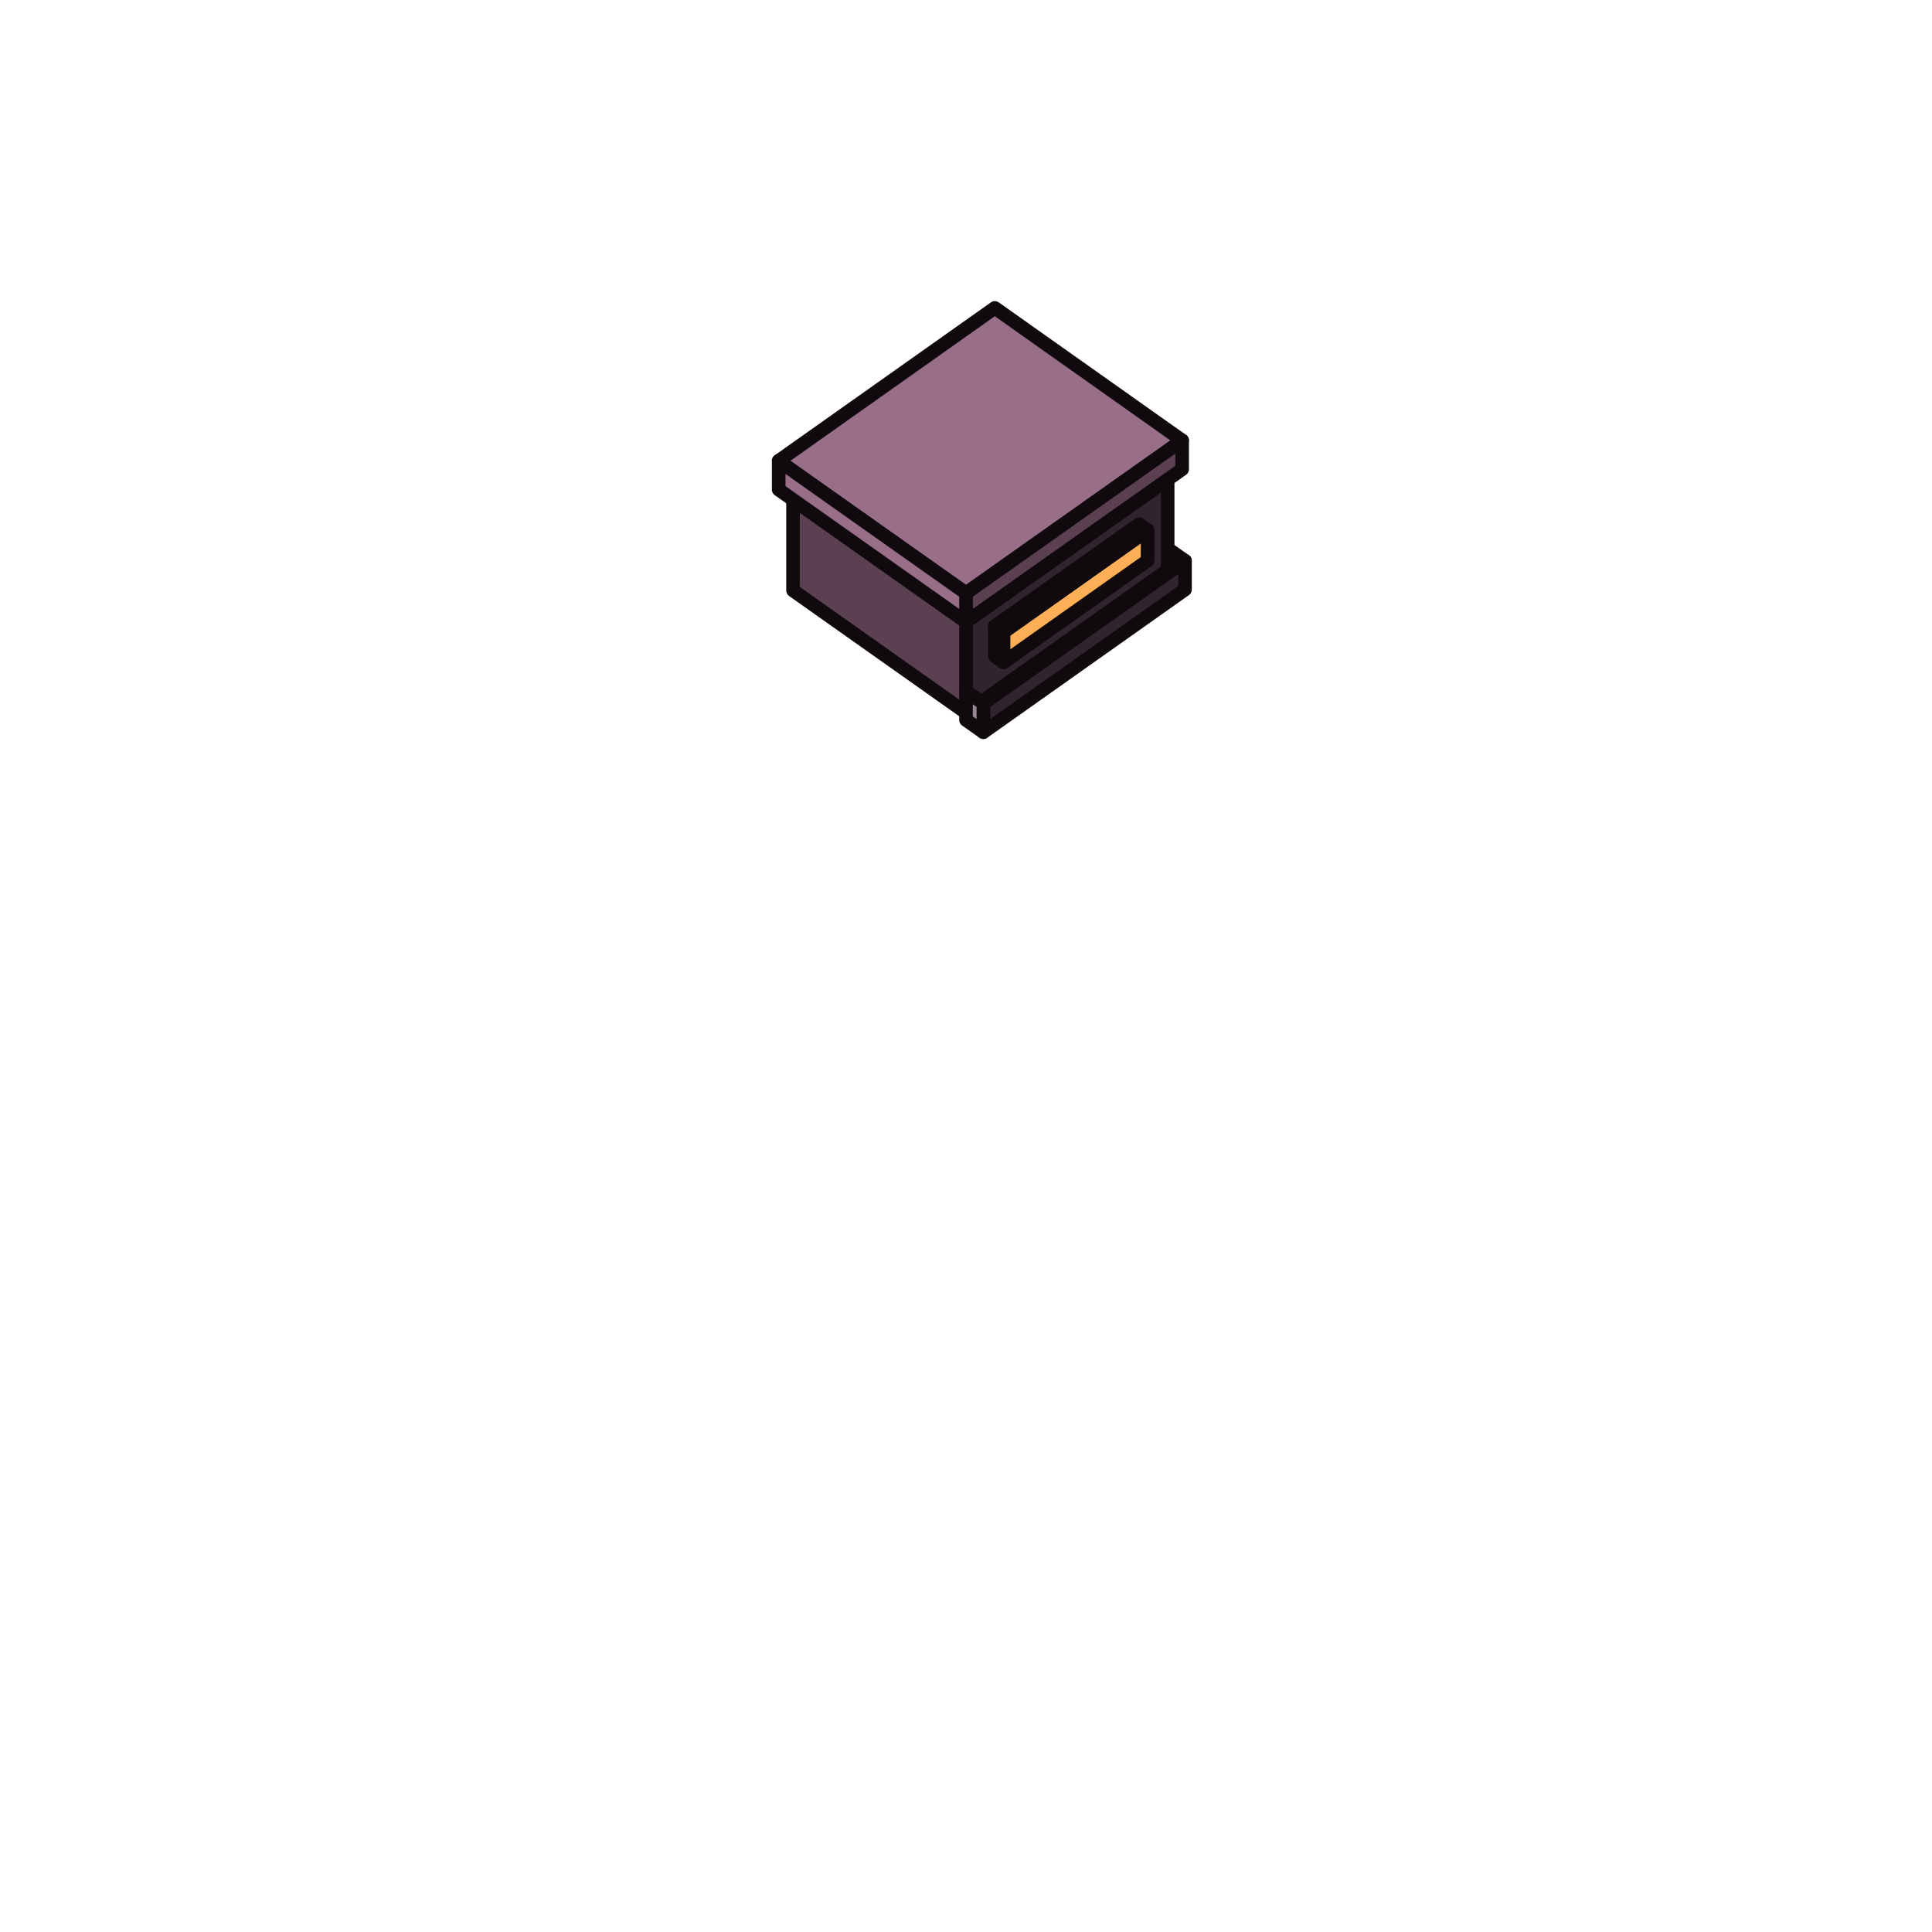
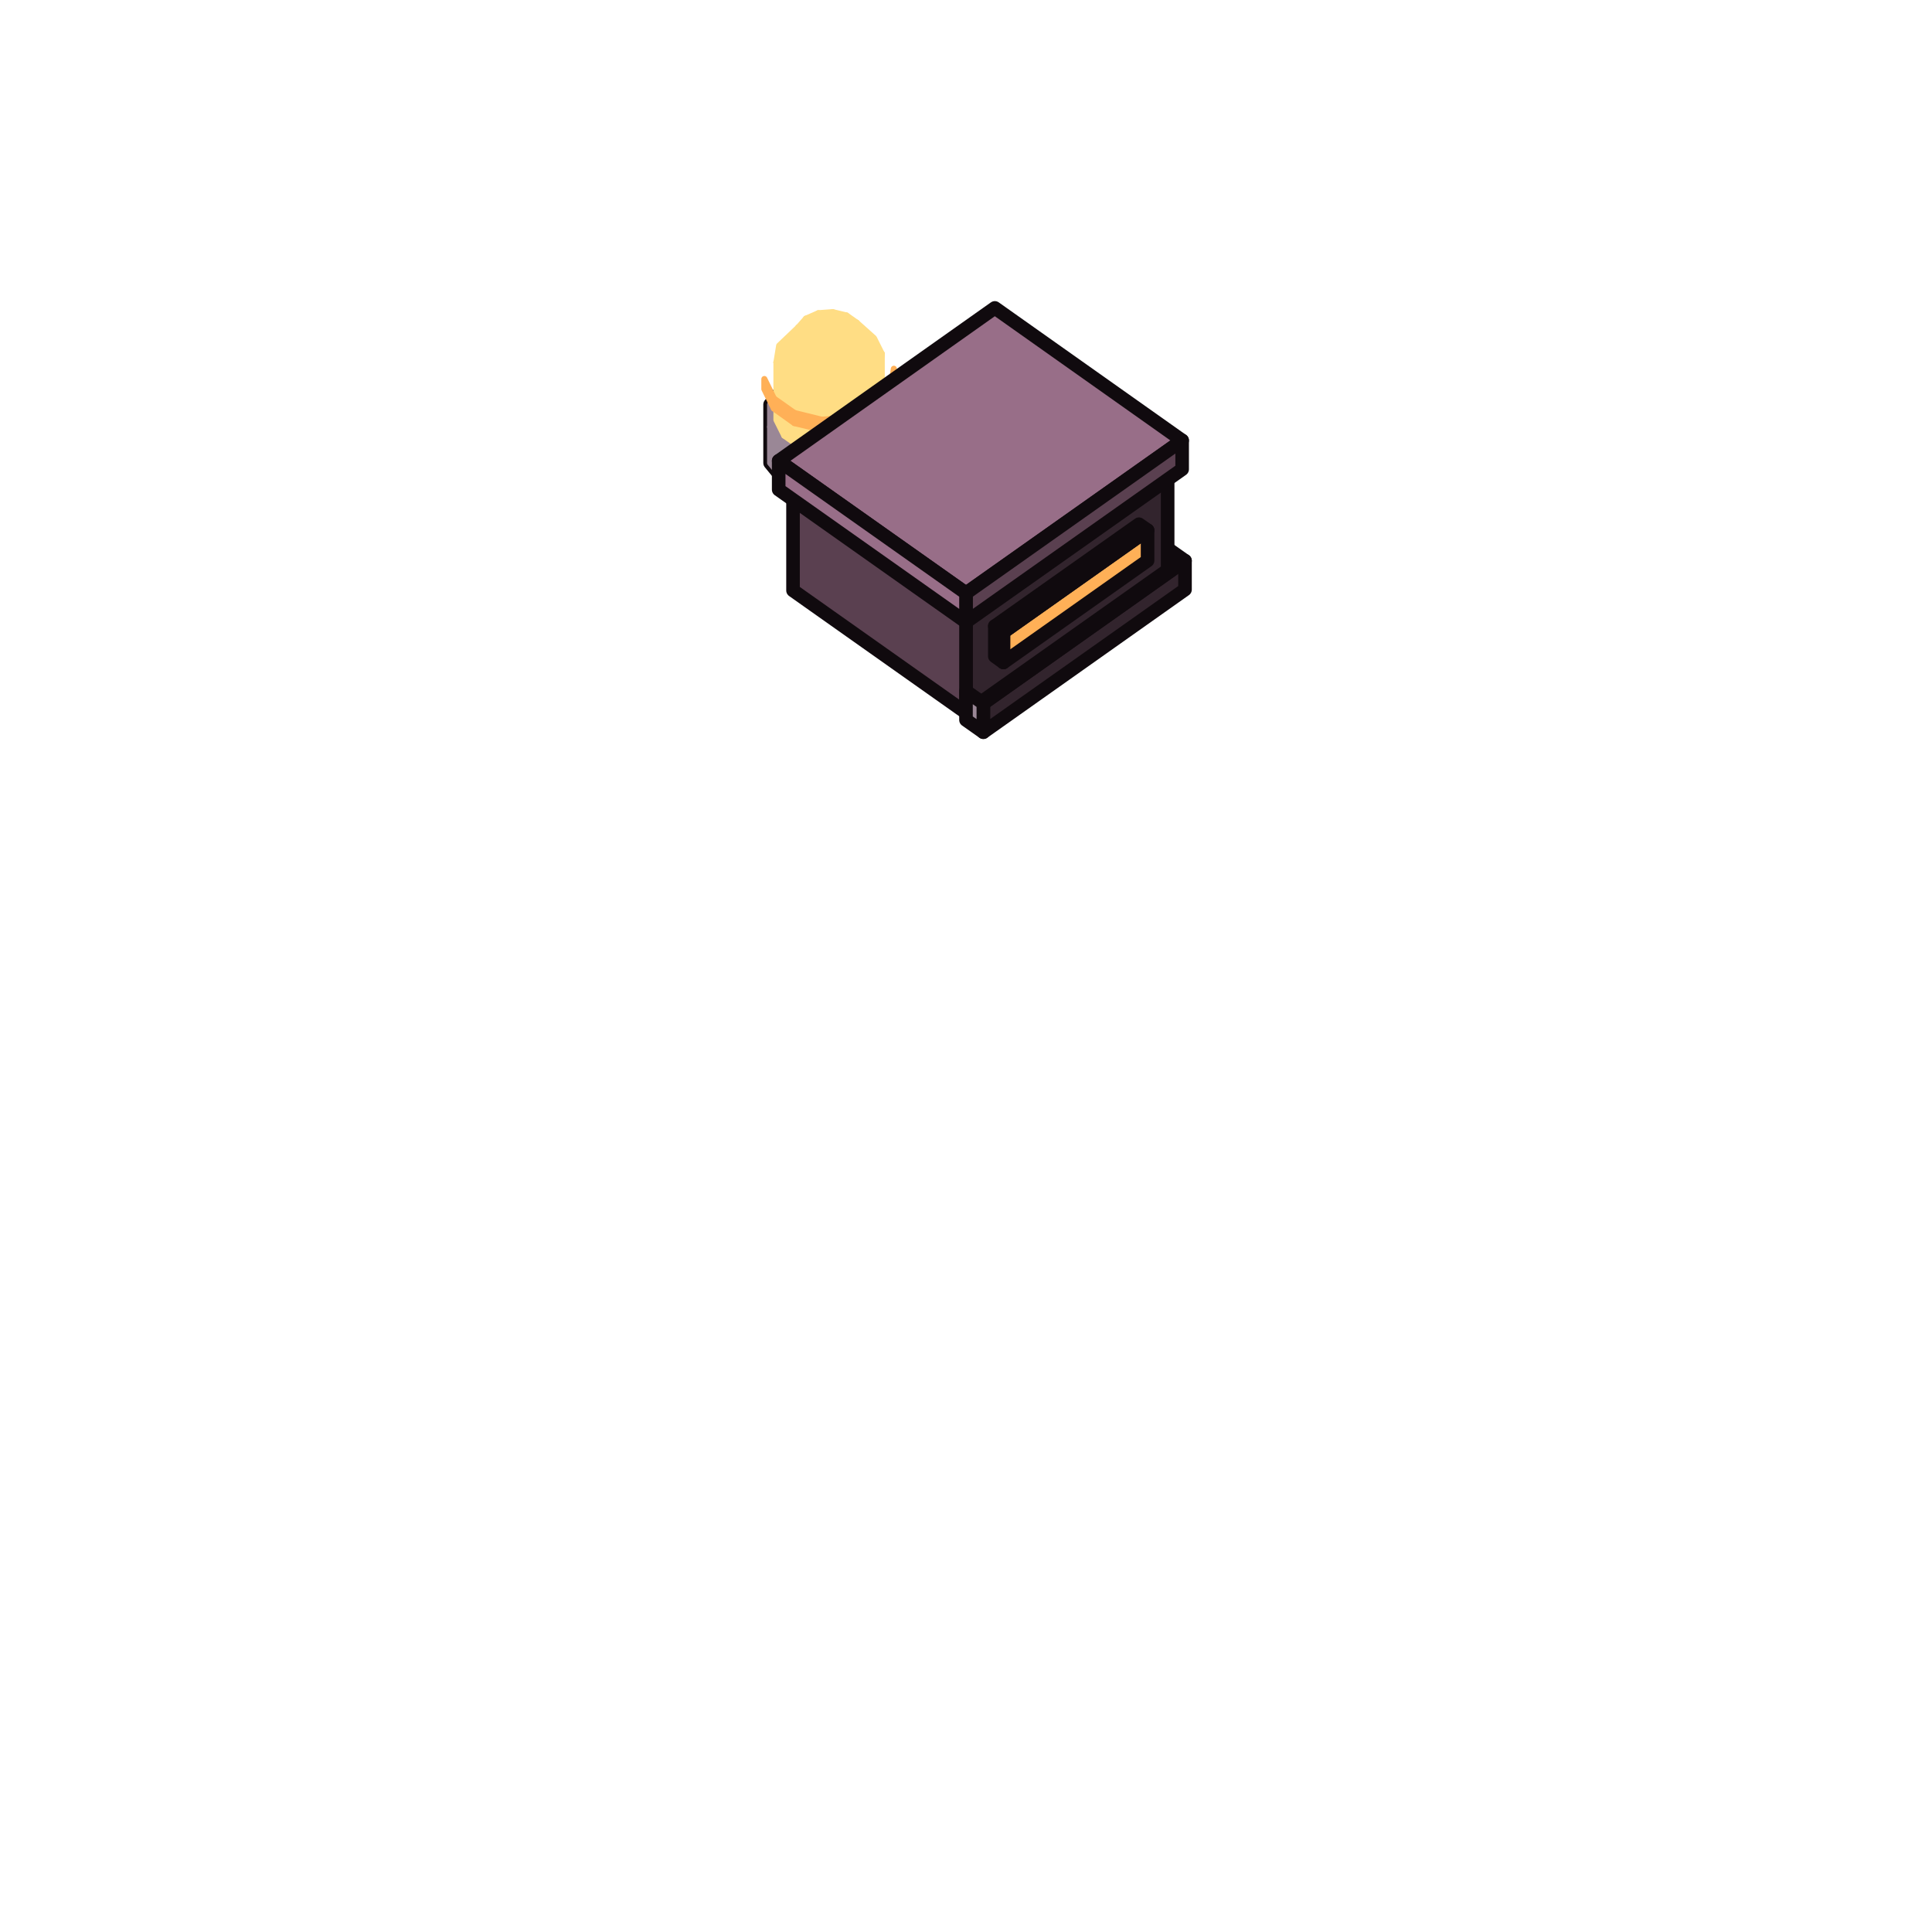
<svg xmlns="http://www.w3.org/2000/svg" viewBox="0 0 128 128" width="128" height="128" data-part-id="jugg_head" data-type="head" data-direction="east">
  <g stroke="#100a0e" stroke-width="0.9" stroke-linejoin="round">
+     <path d="M51.02 26.8 L52.07 25.51 L53.88 24.77 L55.98 24.77 L57.8 25.51 L58.84 26.8 L58.84 30.67 L57.8 31.95 L55.98 32.69 L53.88 32.69 L52.07 31.95 L51.02 30.67 Z" fill="none" />
+     <path d="M57.8 29.56 L58.84 28.28 L58.84 26.8 L57.8 25.51 L55.98 24.77 L53.88 24.77 L52.07 25.51 L51.02 26.8 L51.02 28.28 L52.07 29.56 L53.88 30.31 L55.98 30.31 Z" fill="#9a8796" stroke="#9a8796" stroke-width="0.4" />
+     <path d="M57.8 31.95 L58.84 30.67 L58.84 28.28 L57.8 29.56 Z" fill="#32242d" stroke="#32242d" stroke-width="0.4" />
+     <path d="M51.02 30.67 L52.07 31.95 L52.07 29.56 L51.02 28.28 Z" fill="#9a8796" stroke="#9a8796" stroke-width="0.4" />
+     <path d="M52.07 31.95 L53.88 32.69 L53.88 30.31 L52.07 29.56 Z" fill="#9a8796" stroke="#9a8796" stroke-width="0.4" />
+     <path d="M55.98 32.69 L57.8 31.95 L57.8 29.56 L55.98 30.31 Z" fill="#32242d" stroke="#32242d" stroke-width="0.4" />
+     <path d="M58.24 28.36 L58.42 27.26 L58.42 23.44 L58.24 24.54 Z" fill="#ffdd84" stroke="#ffdd84" stroke-width="0.4" />
+     <path d="M53.88 32.69 L55.98 32.69 L55.98 30.31 L53.88 30.31 Z" fill="#9a8796" stroke="#9a8796" stroke-width="0.4" />
+     <path d="M59.01 26.45 L59.22 25.1 L59.22 24.43 L59.01 25.78 Z" fill="#ffb057" stroke="#ffb057" stroke-width="0.4" />
+     <path d="M51.44 27.82 L51.96 28.86 L51.96 25.04 L51.44 24.0 Z" fill="#ffdd84" stroke="#ffdd84" stroke-width="0.4" />
+     <path d="M58.42 23.44 L57.9 22.4 L56.76 21.38 L57.08 22.02 Z" fill="#ffdd84" stroke="#ffdd84" stroke-width="0.4" />
+     <path d="M57.41 29.29 L58.24 28.36 L58.24 24.54 L57.41 25.48 Z" fill="#ffdd84" stroke="#ffdd84" stroke-width="0.4" />
+     <path d="M50.64 25.78 L51.27 27.06 L51.27 26.4 L50.64 25.11 Z" fill="#ffb057" stroke="#ffb057" stroke-width="0.4" />
+     <path d="M51.62 22.9 L51.44 24.0 L52.78 22.36 L52.89 21.69 Z" fill="#ffdd84" stroke="#ffdd84" stroke-width="0.4" />
+     <path d="M51.96 28.86 L53.06 29.64 L53.06 25.82 L51.96 25.04 Z" fill="#ffdd84" stroke="#ffdd84" stroke-width="0.4" />
+     <path d="M55.17 20.68 L54.22 20.75 L54.93 21.62 L54.93 21.62 Z" fill="#ffdd84" stroke="#ffdd84" stroke-width="0.4" />
+     <path d="M56.08 20.9 L55.17 20.68 L54.93 21.62 L54.93 21.62 Z" fill="#ffdd84" stroke="#ffdd84" stroke-width="0.4" />
+     <path d="M57.99 27.6 L59.01 26.45 L59.01 25.78 L57.99 26.93 Z" fill="#ffb057" stroke="#ffb057" stroke-width="0.4" />
+     <path d="M54.22 20.75 L53.4 21.11 L54.93 21.62 L54.93 21.62 Z" fill="#ffdd84" stroke="#ffdd84" stroke-width="0.4" />
+     <path d="M56.09 29.88 L57.41 29.29 L57.41 25.48 L56.09 26.06 Z" fill="#ffdd84" stroke="#ffdd84" stroke-width="0.4" />
+     <path d="M56.76 21.38 L56.08 20.9 L54.93 21.62 L54.93 21.62 Z" fill="#ffdd84" stroke="#ffdd84" stroke-width="0.4" />
+     <path d="M58.24 24.54 L58.42 23.44 L57.08 22.02 L56.97 22.7 Z" fill="#ffdd84" stroke="#ffdd84" stroke-width="0.4" />
+     <path d="M53.4 21.11 L52.89 21.69 L54.93 21.62 L54.93 21.62 Z" fill="#ffdd84" stroke="#ffdd84" stroke-width="0.4" />
+     <path d="M53.06 29.64 L54.54 30.01 L54.54 26.19 L53.06 25.82 Z" fill="#ffdd84" stroke="#ffdd84" stroke-width="0.4" />
+     <path d="M57.08 22.02 L56.76 21.38 L54.93 21.62 L54.93 21.62 Z" fill="#ffdd84" stroke="#ffdd84" stroke-width="0.4" />
+     <path d="M54.54 30.01 L56.09 29.88 L56.09 26.06 L54.54 26.19 Z" fill="#ffdd84" stroke="#ffdd84" stroke-width="0.4" />
+     <path d="M51.27 27.06 L52.63 28.03 L52.63 27.36 L51.27 26.4 Z" fill="#ffb057" stroke="#ffb057" stroke-width="0.4" />
+     <path d="M51.44 24.0 L51.96 25.04 L53.1 23.01 L52.78 22.36 Z" fill="#ffdd84" stroke="#ffdd84" stroke-width="0.4" />
+     <path d="M52.89 21.69 L52.78 22.36 L54.93 21.62 L54.93 21.62 Z" fill="#ffdd84" stroke="#ffdd84" stroke-width="0.4" />
+     <path d="M56.97 22.7 L57.08 22.02 L54.93 21.62 L54.93 21.62 Z" fill="#ffdd84" stroke="#ffdd84" stroke-width="0.4" />
+     <path d="M52.78 22.36 L53.1 23.01 L54.93 21.62 L54.93 21.62 Z" fill="#ffdd84" stroke="#ffdd84" stroke-width="0.4" />
+     <path d="M56.36 28.32 L57.99 27.6 L57.99 26.93 L56.36 27.65 Z" fill="#ffb057" stroke="#ffb057" stroke-width="0.4" />
+     <path d="M57.41 25.48 L58.24 24.54 L56.97 22.7 L56.46 23.27 Z" fill="#ffdd84" stroke="#ffdd84" stroke-width="0.4" />
+     <path d="M56.46 23.27 L56.97 22.7 L54.93 21.62 L54.93 21.62 Z" fill="#ffdd84" stroke="#ffdd84" stroke-width="0.4" />
+     <path d="M53.1 23.01 L53.78 23.49 L54.93 21.62 L54.93 21.62 Z" fill="#ffdd84" stroke="#ffdd84" stroke-width="0.4" />
+     <path d="M52.63 28.03 L54.45 28.47 L54.45 27.81 L52.63 27.36 Z" fill="#ffb057" stroke="#ffb057" stroke-width="0.4" />
+     <path d="M55.64 23.63 L56.46 23.27 L54.93 21.62 L54.93 21.62 Z" fill="#ffdd84" stroke="#ffdd84" stroke-width="0.4" />
+     <path d="M51.96 25.04 L53.06 25.82 L53.78 23.49 L53.1 23.01 Z" fill="#ffdd84" stroke="#ffdd84" stroke-width="0.4" />
+     <path d="M54.45 28.47 L56.36 28.32 L56.36 27.65 L54.45 27.81 Z" fill="#ffb057" stroke="#ffb057" stroke-width="0.4" />
+     <path d="M53.78 23.49 L54.69 23.71 L54.93 21.62 L54.93 21.62 Z" fill="#ffdd84" stroke="#ffdd84" stroke-width="0.4" />
+     <path d="M54.69 23.71 L55.64 23.63 L54.93 21.62 L54.93 21.62 Z" fill="#ffdd84" stroke="#ffdd84" stroke-width="0.4" />
+     <path d="M56.09 26.06 L57.41 25.48 L56.46 23.27 L55.64 23.63 Z" fill="#ffdd84" stroke="#ffdd84" stroke-width="0.4" />
+     <path d="M53.06 25.82 L54.54 26.19 L54.69 23.71 L53.78 23.49 Z" fill="#ffdd84" stroke="#ffdd84" stroke-width="0.4" />
+     <path d="M54.54 26.19 L56.09 26.06 L55.64 23.63 L54.69 23.71 Z" fill="#ffdd84" stroke="#ffdd84" stroke-width="0.4" />
    <path d="M52.54 32.44 L64.0 40.54 L77.36 31.09 L65.91 22.99 Z" fill="#986e88" />
    <path d="M65.15 48.51 L78.51 39.06 L78.51 37.15 L65.15 46.6 Z" fill="#32242d" />
    <path d="M64.0 45.79 L65.15 46.6 L78.51 37.15 L77.36 36.34 Z" fill="#9a8796" />
    <path d="M51.59 30.53 L64.0 39.3 L78.32 29.18 L65.91 20.4 Z" fill="#986e88" />
    <path d="M64.0 47.22 L77.36 37.77 L77.36 31.09 L64.0 40.54 Z" fill="#32242d" />
    <path d="M66.48 43.89 L76.03 37.14 L76.03 35.13 L66.48 41.88 Z" fill="#ffb057" />
    <path d="M52.54 39.12 L64.0 47.22 L64.0 40.54 L52.54 32.44 Z" fill="#5a4050" />
    <path d="M65.91 41.48 L66.48 41.88 L76.03 35.13 L75.46 34.73 Z" fill="#ffb057" />
    <path d="M64.0 47.7 L65.15 48.51 L65.15 46.6 L64.0 45.79 Z" fill="#9a8796" />
    <path d="M64.0 41.21 L78.32 31.09 L78.32 29.18 L64.0 39.3 Z" fill="#5a4050" />
    <path d="M65.91 43.48 L66.48 43.89 L66.48 41.88 L65.91 41.48 Z" fill="#ffb057" />
    <path d="M51.59 32.44 L64.0 41.21 L64.0 39.3 L51.59 30.53 Z" fill="#986e88" />
  </g>
</svg>
